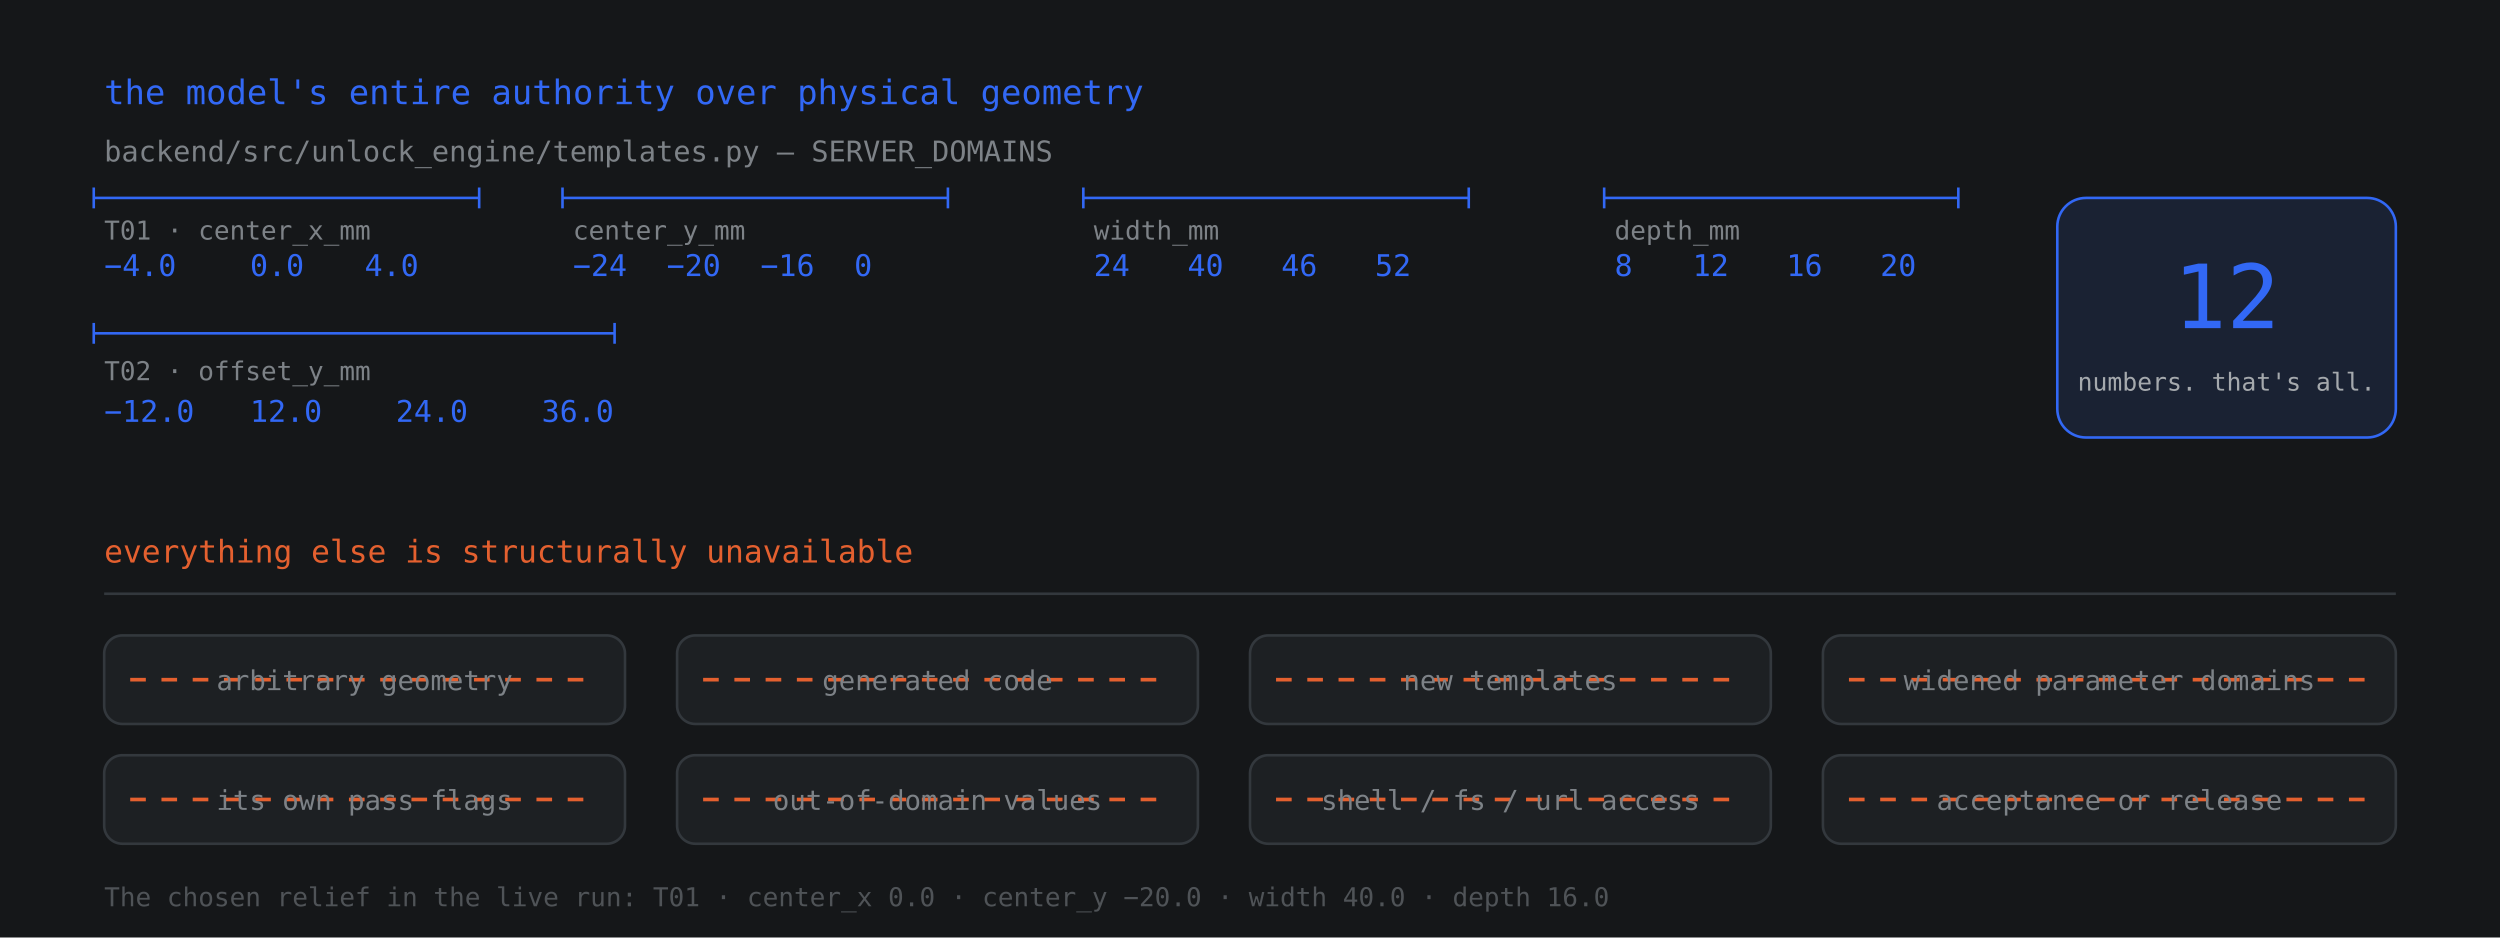
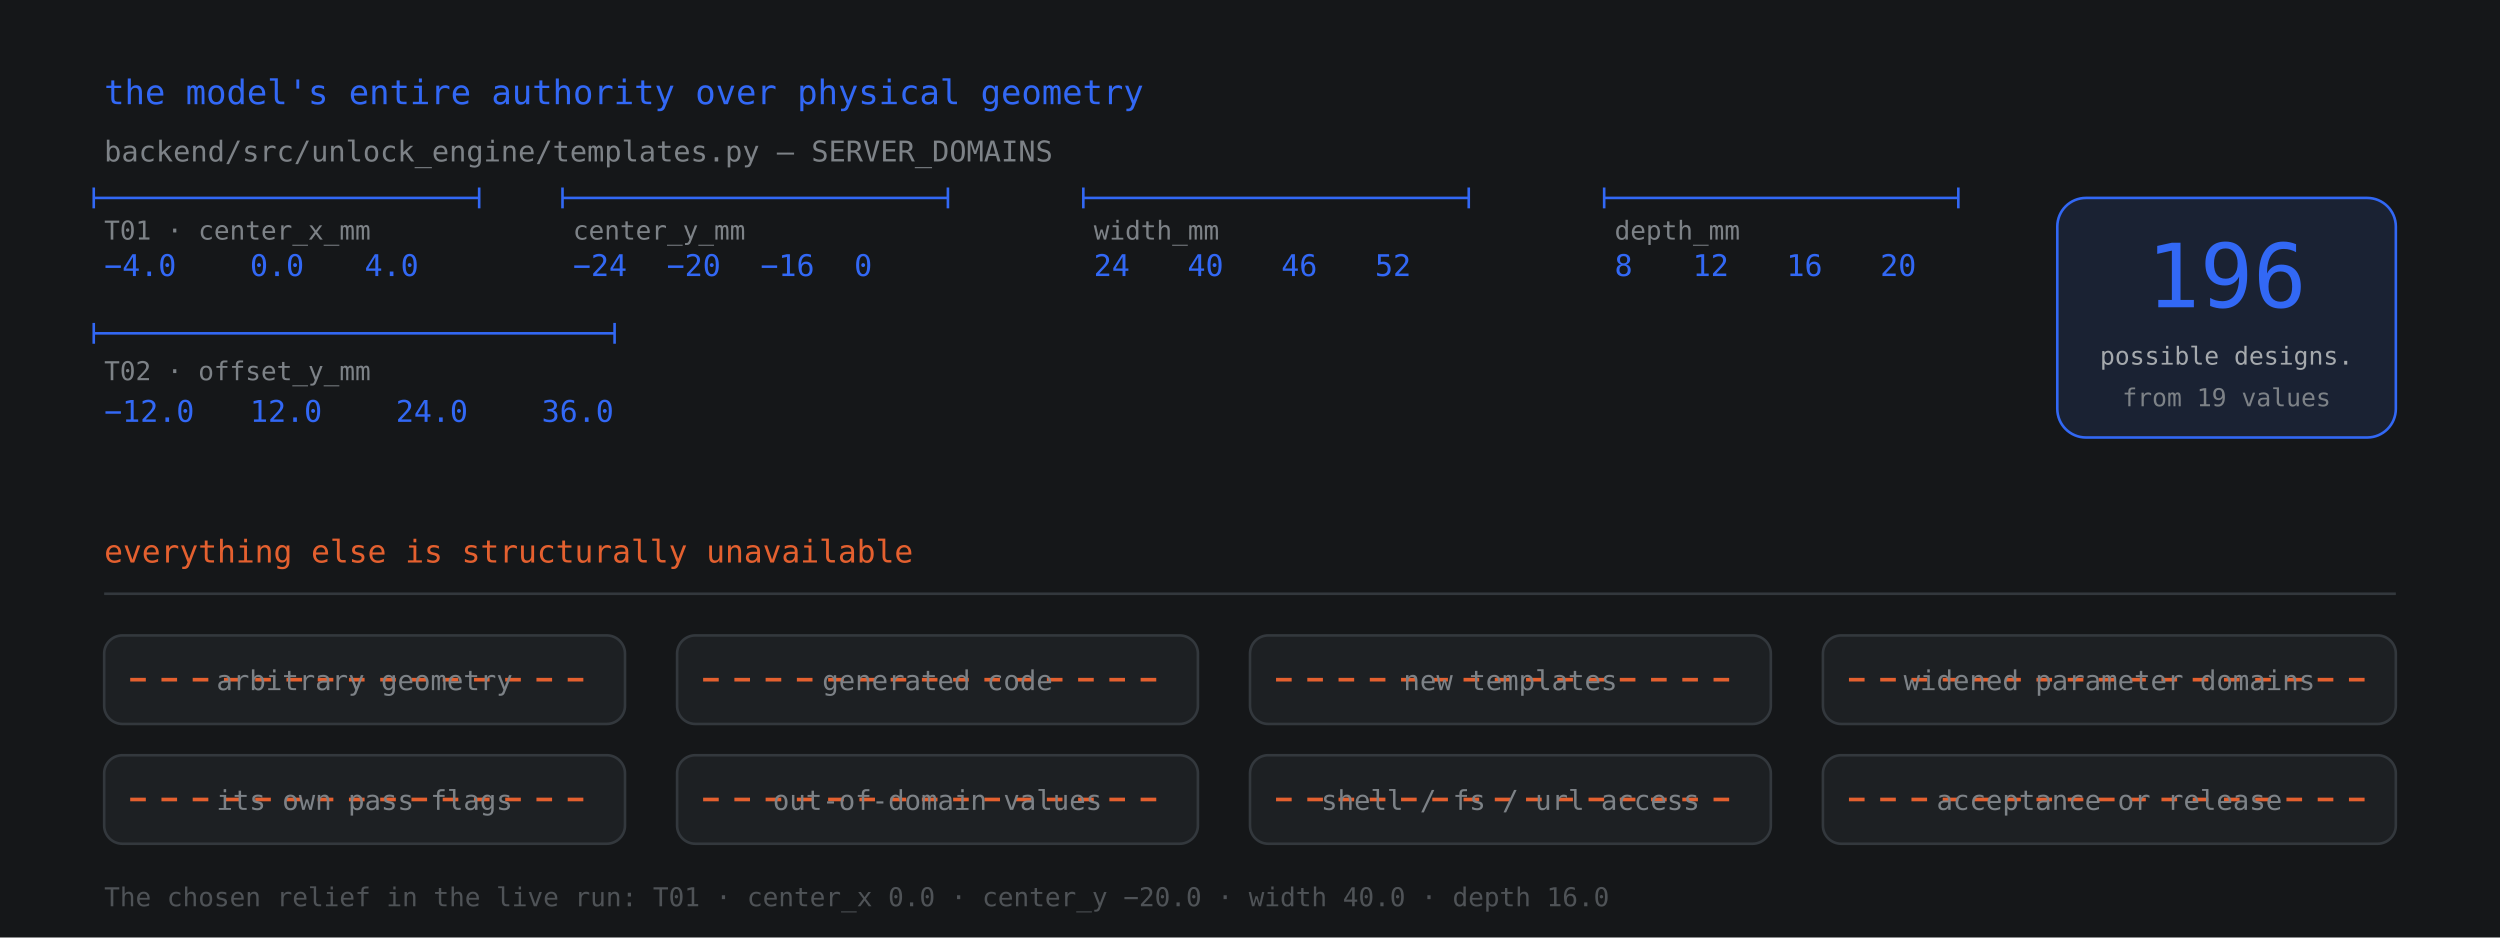
- <svg xmlns="http://www.w3.org/2000/svg" viewBox="0 0 960 360" width="100%" role="img" aria-label="Twelve numbers: the complete finite domain from which the model may choose, and everything it may not">
+ <svg xmlns="http://www.w3.org/2000/svg" viewBox="0 0 960 360" width="100%" role="img" aria-label="The complete finite domain the model may choose from: 19 values across 5 parameters, 196 possible designs, and everything it may not do">
  <defs>
    <style>
      .mono{font-family:'IBM Plex Mono',ui-monospace,Menlo,monospace}
      @keyframes pop{0%{opacity:0;transform:scale(.85)}60%{transform:scale(1.06)}100%{opacity:1;transform:scale(1)}}
      @keyframes count{0%,100%{opacity:.4}50%{opacity:1}}
      @keyframes deny{0%,100%{stroke-opacity:.25}50%{stroke-opacity:.8}}
      @keyframes dashmove{0%{stroke-dashoffset:0}100%{stroke-dashoffset:-40}}
      .cell{animation:pop .45s ease-out both}
      .cn{animation:count 2.6s ease-in-out infinite}
      .dy{animation:deny 3s ease-in-out infinite}
      .dm{stroke-dasharray:6 6;animation:dashmove 4s linear infinite}
    </style>
  </defs>
  <rect width="960" height="360" fill="#151719" />
  <text x="40" y="40" class="mono" font-size="13" fill="#3268f5">the model's entire authority over physical geometry</text>
  <text x="40" y="62" class="mono" font-size="11" fill="#7d8287">backend/src/unlock_engine/templates.py — SERVER_DOMAINS</text>
  <g class="mono" font-size="10" fill="#7d8287">
    <text x="40" y="92">T01 · center_x_mm</text>
    <text x="40" y="106" font-size="11.5" fill="#3268f5" class="cn">−4.0</text>
    <text x="96" y="106" font-size="11.5" fill="#3268f5" class="cn">0.0</text>
    <text x="140" y="106" font-size="11.5" fill="#3268f5" class="cn">4.0</text>
    <text x="220" y="92">center_y_mm</text>
    <text x="220" y="106" font-size="11.5" fill="#3268f5" class="cn" style="animation-delay:.15s">−24</text>
    <text x="256" y="106" font-size="11.5" fill="#3268f5" class="cn" style="animation-delay:.15s">−20</text>
    <text x="292" y="106" font-size="11.5" fill="#3268f5" class="cn" style="animation-delay:.15s">−16</text>
    <text x="328" y="106" font-size="11.5" fill="#3268f5" class="cn" style="animation-delay:.15s">0</text>
    <text x="420" y="92">width_mm</text>
    <text x="420" y="106" font-size="11.5" fill="#3268f5" class="cn" style="animation-delay:.3s">24</text>
    <text x="456" y="106" font-size="11.5" fill="#3268f5" class="cn" style="animation-delay:.3s">40</text>
    <text x="492" y="106" font-size="11.5" fill="#3268f5" class="cn" style="animation-delay:.3s">46</text>
    <text x="528" y="106" font-size="11.5" fill="#3268f5" class="cn" style="animation-delay:.3s">52</text>
    <text x="620" y="92">depth_mm</text>
    <text x="620" y="106" font-size="11.5" fill="#3268f5" class="cn" style="animation-delay:.45s">8</text>
    <text x="650" y="106" font-size="11.5" fill="#3268f5" class="cn" style="animation-delay:.45s">12</text>
    <text x="686" y="106" font-size="11.5" fill="#3268f5" class="cn" style="animation-delay:.45s">16</text>
    <text x="722" y="106" font-size="11.5" fill="#3268f5" class="cn" style="animation-delay:.45s">20</text>
  </g>
  <path class="dy" d="M36 76 h148 M36 72 v8 M184 72 v8" stroke="#3268f5" stroke-width="1" fill="none" />
  <path class="dy" d="M216 76 h148 M216 72 v8 M364 72 v8" stroke="#3268f5" stroke-width="1" fill="none" />
  <path class="dy" d="M416 76 h148 M416 72 v8 M564 72 v8" stroke="#3268f5" stroke-width="1" fill="none" />
  <path class="dy" d="M616 76 h136 M616 72 v8 M752 72 v8" stroke="#3268f5" stroke-width="1" fill="none" />
  <g class="mono">
    <text x="40" y="146" font-size="10" fill="#7d8287">T02 · offset_y_mm</text>
    <text x="40" y="162" font-size="11.5" fill="#3268f5" class="cn" style="animation-delay:.6s">−12.0</text>
    <text x="96" y="162" font-size="11.5" fill="#3268f5" class="cn" style="animation-delay:.6s">12.0</text>
    <text x="152" y="162" font-size="11.5" fill="#3268f5" class="cn" style="animation-delay:.6s">24.0</text>
    <text x="208" y="162" font-size="11.5" fill="#3268f5" class="cn" style="animation-delay:.6s">36.0</text>
    <path class="dy" d="M36 128 h200 M36 124 v8 M236 124 v8" stroke="#3268f5" stroke-width="1" fill="none" />
  </g>
  <rect x="790" y="76" width="130" height="92" rx="11" fill="#1a2233" stroke="#3268f5" />
-   <text x="855" y="126" class="mono" font-size="34" fill="#3268f5" text-anchor="middle">12</text>
-   <text x="855" y="150" class="mono" font-size="9.5" fill="#a5a9ad" text-anchor="middle">numbers. that's all.</text>
+   <text x="855" y="118" class="mono" font-size="34" fill="#3268f5" text-anchor="middle">196</text>
+   <text x="855" y="140" class="mono" font-size="9.5" fill="#a5a9ad" text-anchor="middle">possible designs.</text>
+   <text x="855" y="156" class="mono" font-size="9.5" fill="#7d8287" text-anchor="middle">from 19 values</text>
  <text x="40" y="216" class="mono" font-size="12" fill="#e4602f">everything else is structurally unavailable</text>
  <line x1="40" y1="228" x2="920" y2="228" stroke="#33383d" />
  <g class="mono" font-size="10.5">
    <g transform="translate(40,244)">
      <rect width="200" height="34" rx="7" fill="#1d2023" stroke="#33383d" />
      <path class="dm" d="M10 17 h180" stroke="#e4602f" stroke-width="1.4" fill="none" />
      <text x="100" y="21" fill="#7d8287" text-anchor="middle">arbitrary geometry</text>
    </g>
    <g transform="translate(260,244)">
      <rect width="200" height="34" rx="7" fill="#1d2023" stroke="#33383d" />
      <path class="dm" d="M10 17 h180" stroke="#e4602f" stroke-width="1.4" fill="none" />
      <text x="100" y="21" fill="#7d8287" text-anchor="middle">generated code</text>
    </g>
    <g transform="translate(480,244)">
      <rect width="200" height="34" rx="7" fill="#1d2023" stroke="#33383d" />
      <path class="dm" d="M10 17 h180" stroke="#e4602f" stroke-width="1.4" fill="none" />
      <text x="100" y="21" fill="#7d8287" text-anchor="middle">new templates</text>
    </g>
    <g transform="translate(700,244)">
      <rect width="220" height="34" rx="7" fill="#1d2023" stroke="#33383d" />
      <path class="dm" d="M10 17 h200" stroke="#e4602f" stroke-width="1.4" fill="none" />
      <text x="110" y="21" fill="#7d8287" text-anchor="middle">widened parameter domains</text>
    </g>
    <g transform="translate(40,290)">
      <rect width="200" height="34" rx="7" fill="#1d2023" stroke="#33383d" />
      <path class="dm" d="M10 17 h180" stroke="#e4602f" stroke-width="1.4" fill="none" />
      <text x="100" y="21" fill="#7d8287" text-anchor="middle">its own pass flags</text>
    </g>
    <g transform="translate(260,290)">
      <rect width="200" height="34" rx="7" fill="#1d2023" stroke="#33383d" />
      <path class="dm" d="M10 17 h180" stroke="#e4602f" stroke-width="1.4" fill="none" />
      <text x="100" y="21" fill="#7d8287" text-anchor="middle">out-of-domain values</text>
    </g>
    <g transform="translate(480,290)">
      <rect width="200" height="34" rx="7" fill="#1d2023" stroke="#33383d" />
      <path class="dm" d="M10 17 h180" stroke="#e4602f" stroke-width="1.4" fill="none" />
      <text x="100" y="21" fill="#7d8287" text-anchor="middle">shell / fs / url access</text>
    </g>
    <g transform="translate(700,290)">
      <rect width="220" height="34" rx="7" fill="#1d2023" stroke="#33383d" />
      <path class="dm" d="M10 17 h200" stroke="#e4602f" stroke-width="1.4" fill="none" />
      <text x="110" y="21" fill="#7d8287" text-anchor="middle">acceptance or release</text>
    </g>
  </g>
  <text x="40" y="348" class="mono" font-size="10" fill="#4f5357">The chosen relief in the live run: T01 · center_x 0.0 · center_y −20.0 · width 40.0 · depth 16.0</text>
</svg>
